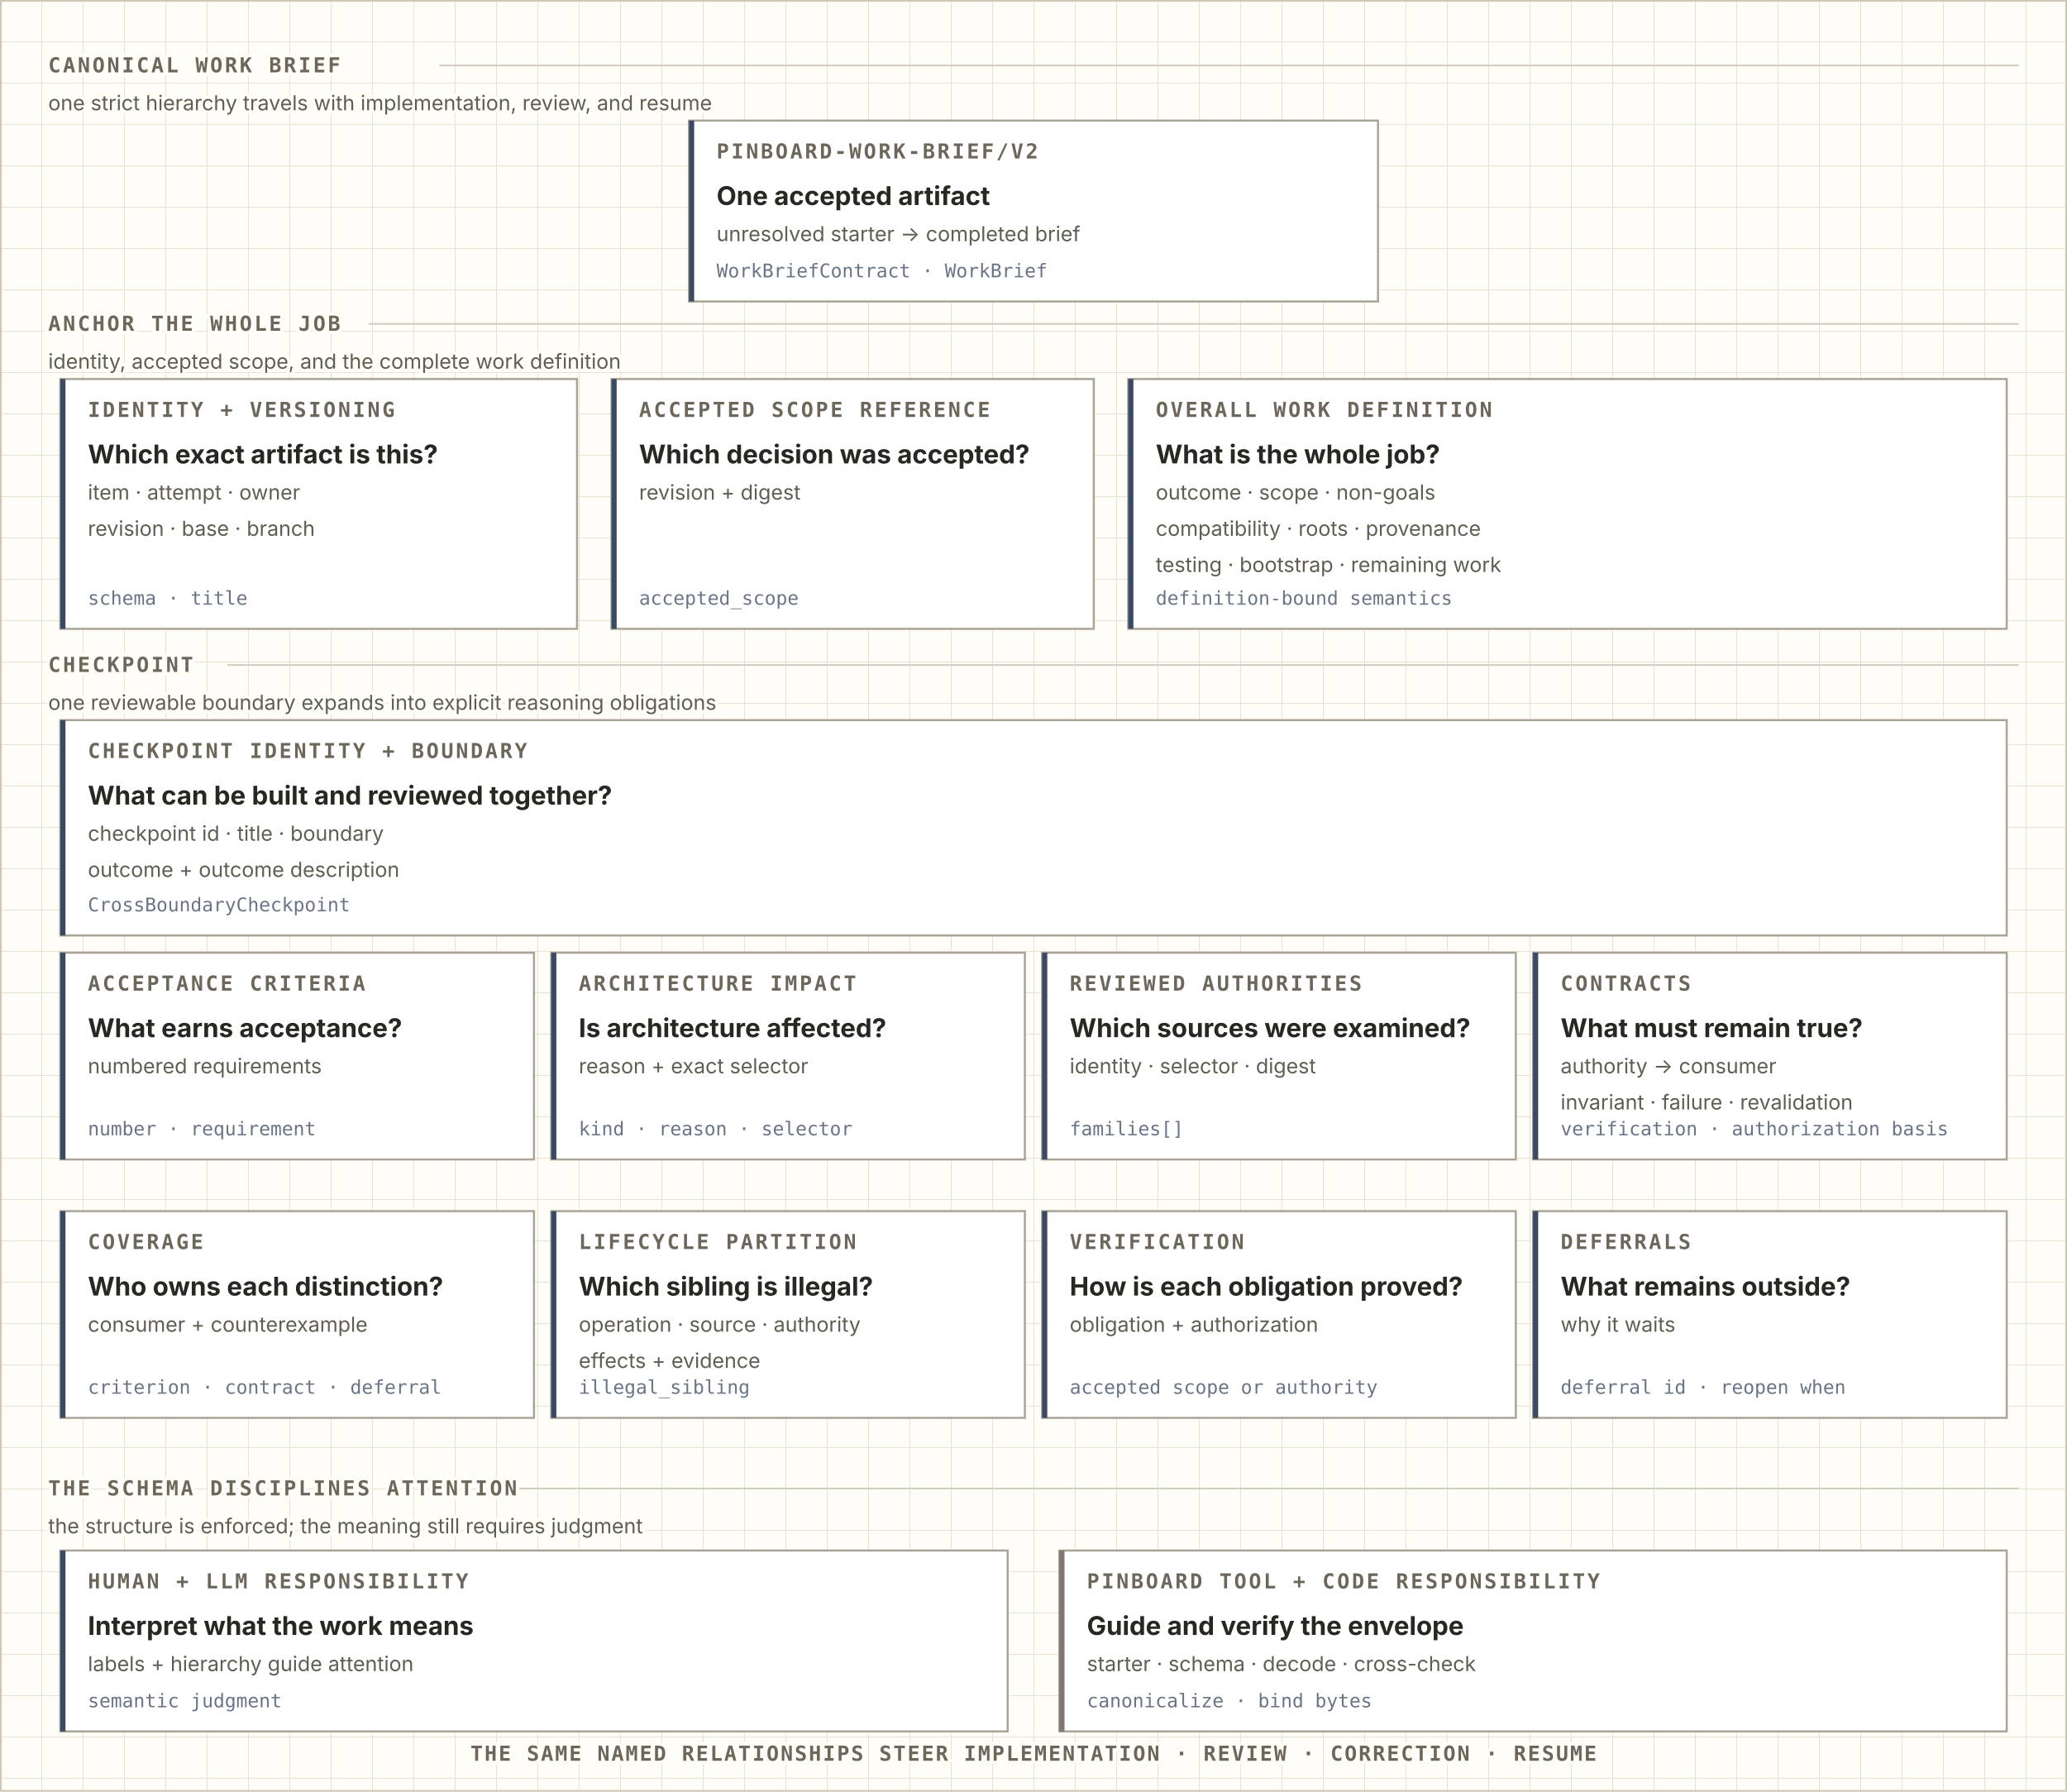
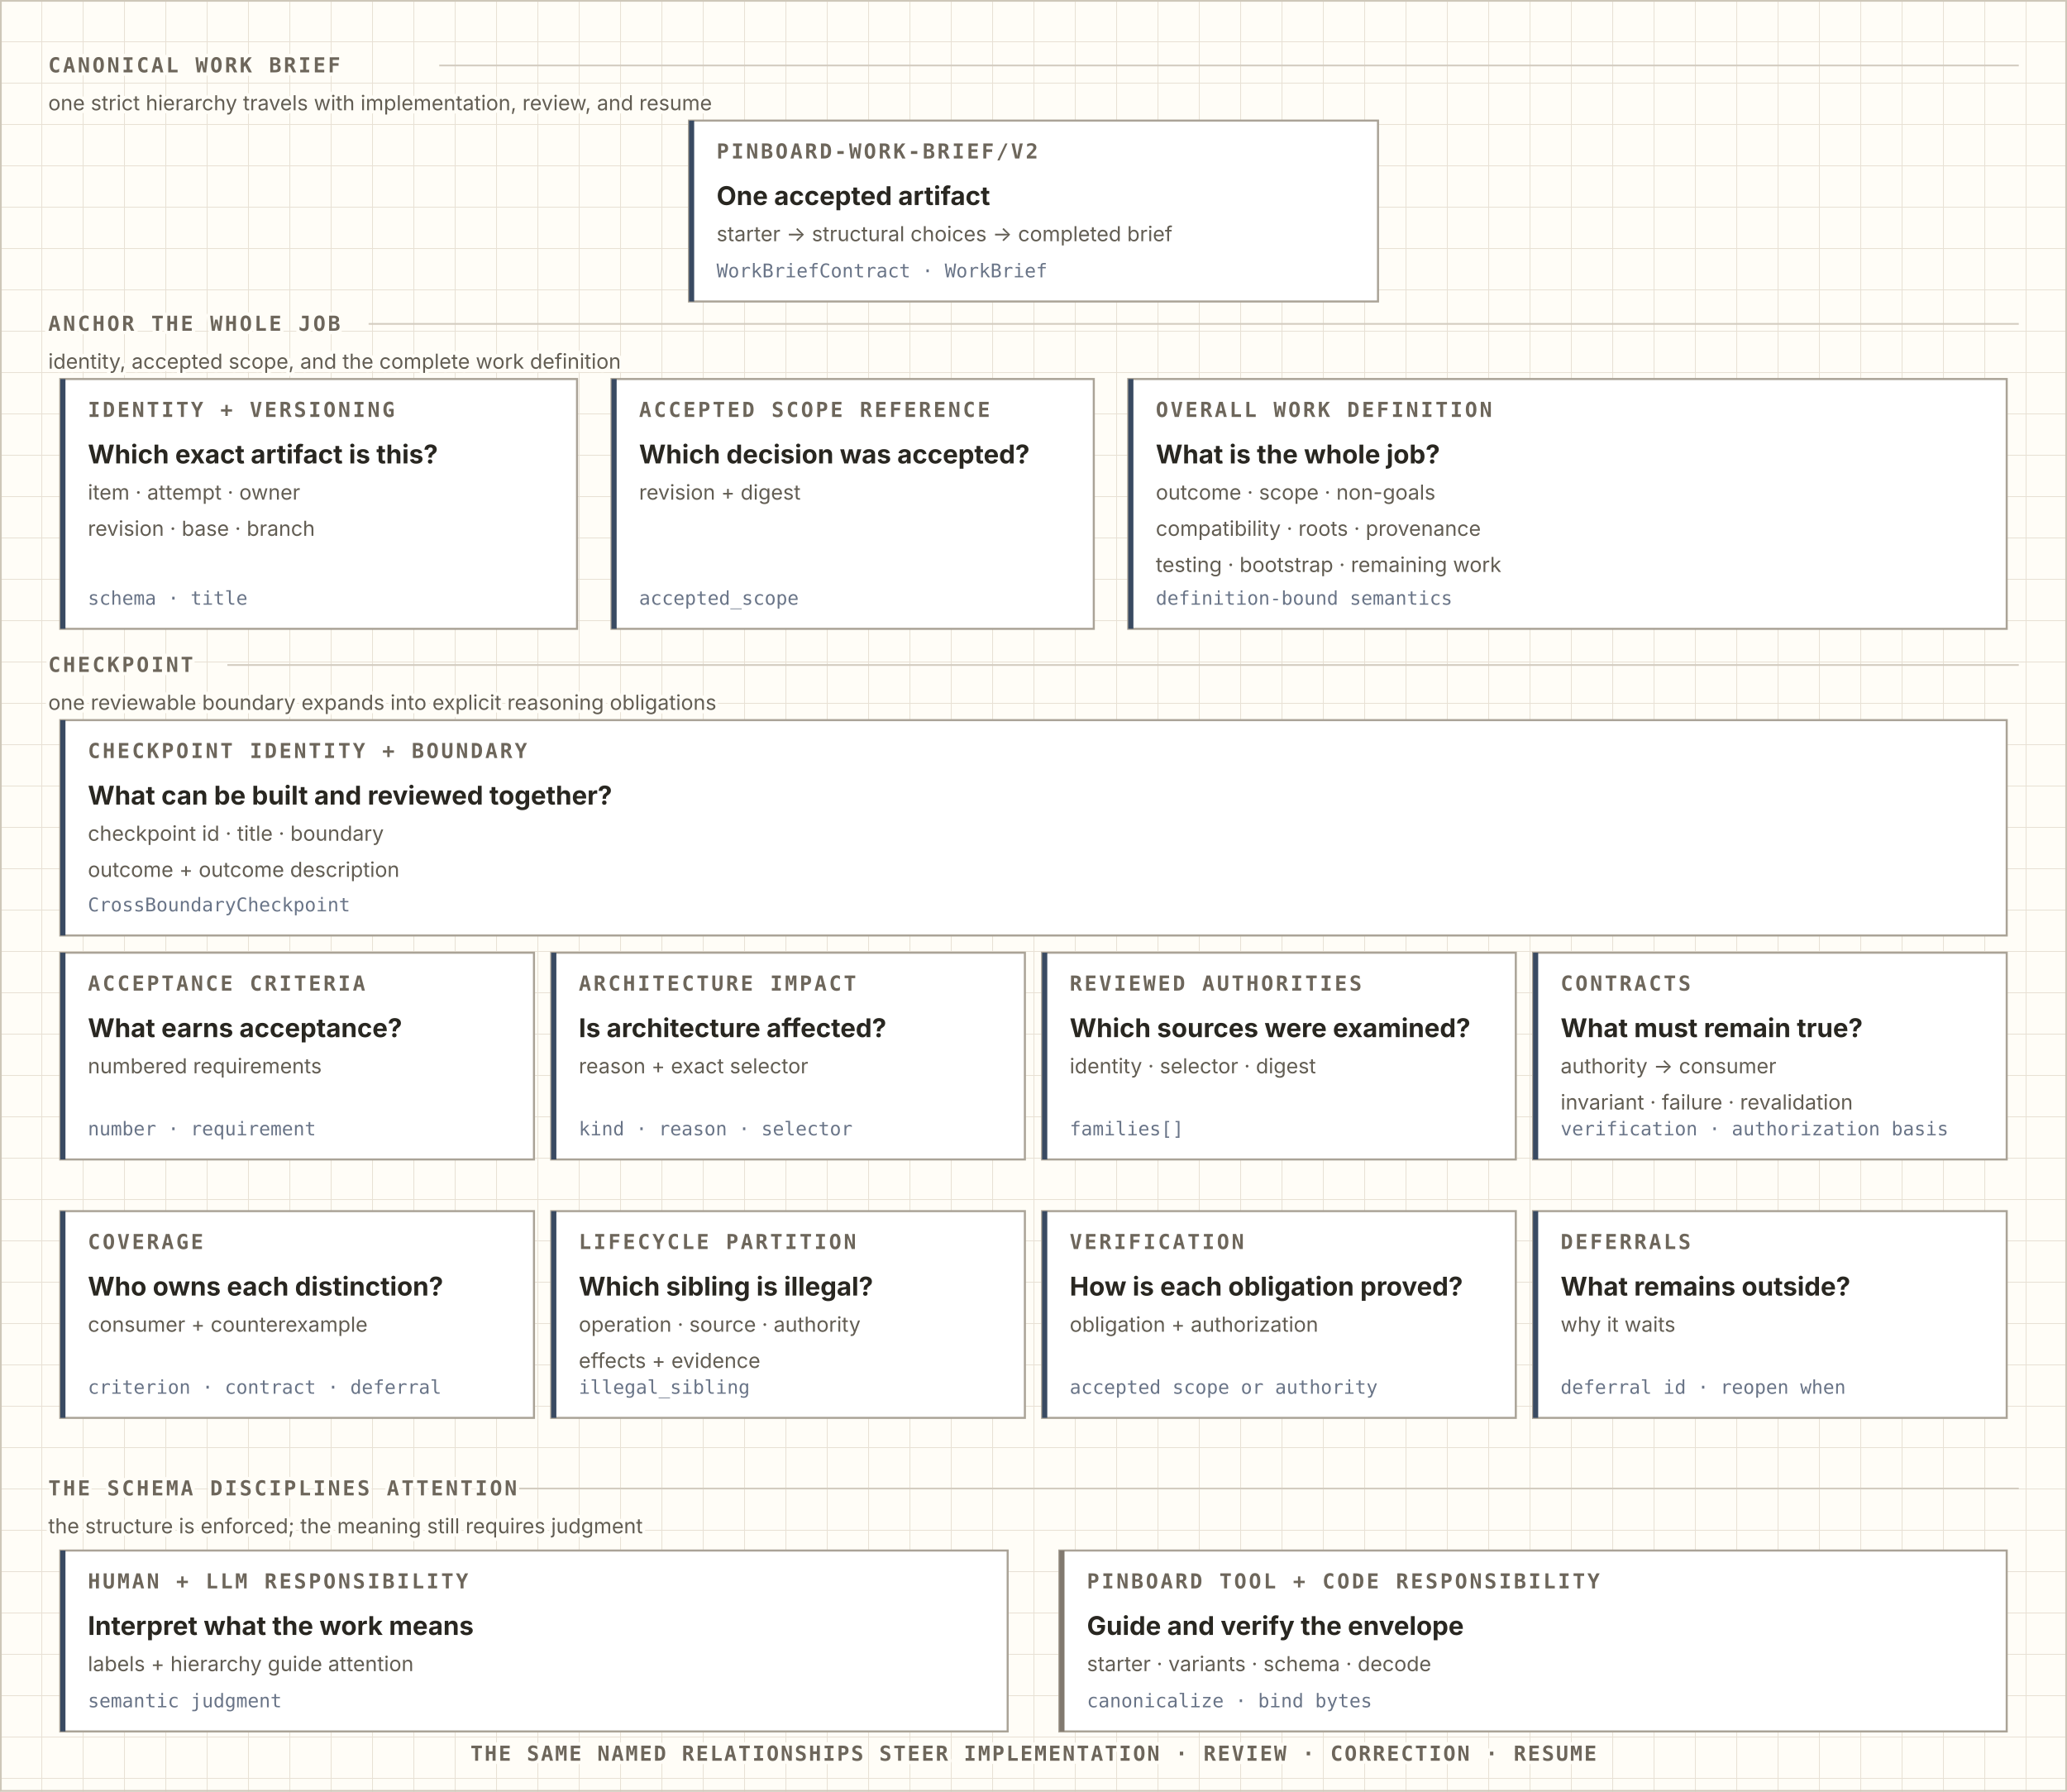
<svg xmlns="http://www.w3.org/2000/svg" role="img" aria-labelledby="title description" viewBox="0 0 1200 1040">
  <defs>
    <pattern id="grid" width="24" height="24" patternUnits="userSpaceOnUse">
      <path d="M24 0H0V24" fill="none" stroke="#e8e1d5" stroke-width="1" />
    </pattern>
    <marker id="arrow" viewBox="0 0 10 10" refX="9" refY="5" markerWidth="7" markerHeight="7" orient="auto">
      <path d="M1 1L9 5L1 9Z" fill="#697487" />
    </marker>
    <style>
      text { font-family: ui-sans-serif, system-ui, -apple-system, BlinkMacSystemFont, "Segoe UI", sans-serif; fill: #292721; }
      .section-label, .box-label, .box-meta, .connector-label, .note-meta { font-family: ui-monospace, SFMono-Regular, Menlo, monospace; }
      .section-label, .box-label { font-size: 12px; font-weight: 700; letter-spacing: 0.11em; fill: #6d665b; }
      .section-subtitle { font-size: 12px; fill: #625d53; }
      .guide { stroke: #d3ccc0; stroke-width: 1; }
      .connector { fill: none; stroke: #697487; stroke-width: 1.9; stroke-linecap: round; }
      .connector-label { font-size: 11px; font-weight: 700; fill: #697487; }
      .box { fill: #fff; stroke: #aaa397; stroke-width: 1.2; }
      .box-title { font-size: 15px; font-weight: 700; }
      .box-body { font-size: 12px; fill: #625d53; }
      .box-meta { font-size: 11px; fill: #697487; }
      .note { fill: #625d53; }
      .note-meta { font-weight: 700; letter-spacing: 0.08em; fill: #6d665b; }
      .canvas-text { paint-order: stroke fill; stroke: #fffdf7; stroke-width: 4px; stroke-linejoin: round; }
    </style>
  </defs>
  <rect width="1200" height="1040" fill="#fffdf7" />
  <rect width="1200" height="1040" fill="url(#grid)" />
  <rect x="0.5" y="0.5" width="1199" height="1039" fill="none" stroke="#cec7b9" />
  <line x1="255" y1="38" x2="1172" y2="38" class="guide" />
  <line x1="214" y1="188" x2="1172" y2="188" class="guide" />
  <line x1="132" y1="386" x2="1172" y2="386" class="guide" />
  <line x1="300" y1="864" x2="1172" y2="864" class="guide" />
  <rect x="400" y="70" width="400" height="105" class="box" />
  <rect x="400" y="70" width="3" height="105" fill="#394a62" />
  <rect x="35" y="220" width="300" height="145" class="box" />
  <rect x="35" y="220" width="3" height="145" fill="#394a62" />
  <rect x="355" y="220" width="280" height="145" class="box" />
  <rect x="355" y="220" width="3" height="145" fill="#394a62" />
  <rect x="655" y="220" width="510" height="145" class="box" />
  <rect x="655" y="220" width="3" height="145" fill="#394a62" />
  <rect x="35" y="418" width="1130" height="125" class="box" />
  <rect x="35" y="418" width="3" height="125" fill="#394a62" />
  <rect x="35" y="553" width="275" height="120" class="box" />
  <rect x="35" y="553" width="3" height="120" fill="#394a62" />
  <rect x="320" y="553" width="275" height="120" class="box" />
  <rect x="320" y="553" width="3" height="120" fill="#394a62" />
  <rect x="605" y="553" width="275" height="120" class="box" />
  <rect x="605" y="553" width="3" height="120" fill="#394a62" />
  <rect x="890" y="553" width="275" height="120" class="box" />
  <rect x="890" y="553" width="3" height="120" fill="#394a62" />
  <rect x="35" y="703" width="275" height="120" class="box" />
  <rect x="35" y="703" width="3" height="120" fill="#394a62" />
  <rect x="320" y="703" width="275" height="120" class="box" />
  <rect x="320" y="703" width="3" height="120" fill="#394a62" />
  <rect x="605" y="703" width="275" height="120" class="box" />
  <rect x="605" y="703" width="3" height="120" fill="#394a62" />
  <rect x="890" y="703" width="275" height="120" class="box" />
  <rect x="890" y="703" width="3" height="120" fill="#394a62" />
  <rect x="35" y="900" width="550" height="105" class="box" />
  <rect x="35" y="900" width="3" height="105" fill="#394a62" />
  <rect x="615" y="900" width="550" height="105" class="box" />
  <rect x="615" y="900" width="3" height="105" fill="#81796f" />
  <text x="28" y="42" class="section-label canvas-text">CANONICAL WORK BRIEF</text>
  <text x="28" y="64" class="section-subtitle canvas-text">one strict hierarchy travels with implementation, review, and resume</text>
  <text x="28" y="192" class="section-label canvas-text">ANCHOR THE WHOLE JOB</text>
  <text x="28" y="214" class="section-subtitle canvas-text">identity, accepted scope, and the complete work definition</text>
  <text x="28" y="390" class="section-label canvas-text">CHECKPOINT</text>
  <text x="28" y="412" class="section-subtitle canvas-text">one reviewable boundary expands into explicit reasoning obligations</text>
  <text x="28" y="868" class="section-label canvas-text">THE SCHEMA DISCIPLINES ATTENTION</text>
  <text x="28" y="890" class="section-subtitle canvas-text">the structure is enforced; the meaning still requires judgment</text>
  <text x="416" y="92" class="box-label">PINBOARD-WORK-BRIEF/V2</text>
  <text x="416" y="119" class="box-title">One accepted artifact</text>
-   <text x="416" y="140" class="box-body">unresolved starter → completed brief</text>
+   <text x="416" y="140" class="box-body">starter → structural choices → completed brief</text>
  <text x="416" y="161" class="box-meta">WorkBriefContract · WorkBrief</text>
  <text x="51" y="242" class="box-label">IDENTITY + VERSIONING</text>
  <text x="51" y="269" class="box-title">Which exact artifact is this?</text>
  <text x="51" y="290" class="box-body">item · attempt · owner</text>
  <text x="51" y="311" class="box-body">revision · base · branch</text>
  <text x="51" y="351" class="box-meta">schema · title</text>
  <text x="371" y="242" class="box-label">ACCEPTED SCOPE REFERENCE</text>
  <text x="371" y="269" class="box-title">Which decision was accepted?</text>
  <text x="371" y="290" class="box-body">revision + digest</text>
  <text x="371" y="351" class="box-meta">accepted_scope</text>
  <text x="671" y="242" class="box-label">OVERALL WORK DEFINITION</text>
  <text x="671" y="269" class="box-title">What is the whole job?</text>
  <text x="671" y="290" class="box-body">outcome · scope · non-goals</text>
  <text x="671" y="311" class="box-body">compatibility · roots · provenance</text>
  <text x="671" y="332" class="box-body">testing · bootstrap · remaining work</text>
  <text x="671" y="351" class="box-meta">definition-bound semantics</text>
  <text x="51" y="440" class="box-label">CHECKPOINT IDENTITY + BOUNDARY</text>
  <text x="51" y="467" class="box-title">What can be built and reviewed together?</text>
  <text x="51" y="488" class="box-body">checkpoint id · title · boundary</text>
  <text x="51" y="509" class="box-body">outcome + outcome description</text>
  <text x="51" y="529" class="box-meta">CrossBoundaryCheckpoint</text>
  <text x="51" y="575" class="box-label">ACCEPTANCE CRITERIA</text>
  <text x="51" y="602" class="box-title">What earns acceptance?</text>
  <text x="51" y="623" class="box-body">numbered requirements</text>
  <text x="51" y="659" class="box-meta">number · requirement</text>
  <text x="336" y="575" class="box-label">ARCHITECTURE IMPACT</text>
  <text x="336" y="602" class="box-title">Is architecture affected?</text>
  <text x="336" y="623" class="box-body">reason + exact selector</text>
  <text x="336" y="659" class="box-meta">kind · reason · selector</text>
  <text x="621" y="575" class="box-label">REVIEWED AUTHORITIES</text>
  <text x="621" y="602" class="box-title">Which sources were examined?</text>
  <text x="621" y="623" class="box-body">identity · selector · digest</text>
  <text x="621" y="659" class="box-meta">families[]</text>
  <text x="906" y="575" class="box-label">CONTRACTS</text>
  <text x="906" y="602" class="box-title">What must remain true?</text>
  <text x="906" y="623" class="box-body">authority → consumer</text>
  <text x="906" y="644" class="box-body">invariant · failure · revalidation</text>
  <text x="906" y="659" class="box-meta">verification · authorization basis</text>
  <text x="51" y="725" class="box-label">COVERAGE</text>
  <text x="51" y="752" class="box-title">Who owns each distinction?</text>
  <text x="51" y="773" class="box-body">consumer + counterexample</text>
  <text x="51" y="809" class="box-meta">criterion · contract · deferral</text>
  <text x="336" y="725" class="box-label">LIFECYCLE PARTITION</text>
  <text x="336" y="752" class="box-title">Which sibling is illegal?</text>
  <text x="336" y="773" class="box-body">operation · source · authority</text>
  <text x="336" y="794" class="box-body">effects + evidence</text>
  <text x="336" y="809" class="box-meta">illegal_sibling</text>
  <text x="621" y="725" class="box-label">VERIFICATION</text>
  <text x="621" y="752" class="box-title">How is each obligation proved?</text>
  <text x="621" y="773" class="box-body">obligation + authorization</text>
  <text x="621" y="809" class="box-meta">accepted scope or authority</text>
  <text x="906" y="725" class="box-label">DEFERRALS</text>
  <text x="906" y="752" class="box-title">What remains outside?</text>
  <text x="906" y="773" class="box-body">why it waits</text>
  <text x="906" y="809" class="box-meta">deferral id · reopen when</text>
  <text x="51" y="922" class="box-label">HUMAN + LLM RESPONSIBILITY</text>
  <text x="51" y="949" class="box-title">Interpret what the work means</text>
  <text x="51" y="970" class="box-body">labels + hierarchy guide attention</text>
  <text x="51" y="991" class="box-meta">semantic judgment</text>
  <text x="631" y="922" class="box-label">PINBOARD TOOL + CODE RESPONSIBILITY</text>
  <text x="631" y="949" class="box-title">Guide and verify the envelope</text>
-   <text x="631" y="970" class="box-body">starter · schema · decode · cross-check</text>
+   <text x="631" y="970" class="box-body">starter · variants · schema · decode</text>
  <text x="631" y="991" class="box-meta">canonicalize · bind bytes</text>
  <text x="600" y="1022" text-anchor="middle" font-size="12" class="note-meta canvas-text">THE SAME NAMED RELATIONSHIPS STEER IMPLEMENTATION · REVIEW · CORRECTION · RESUME</text>
</svg>
